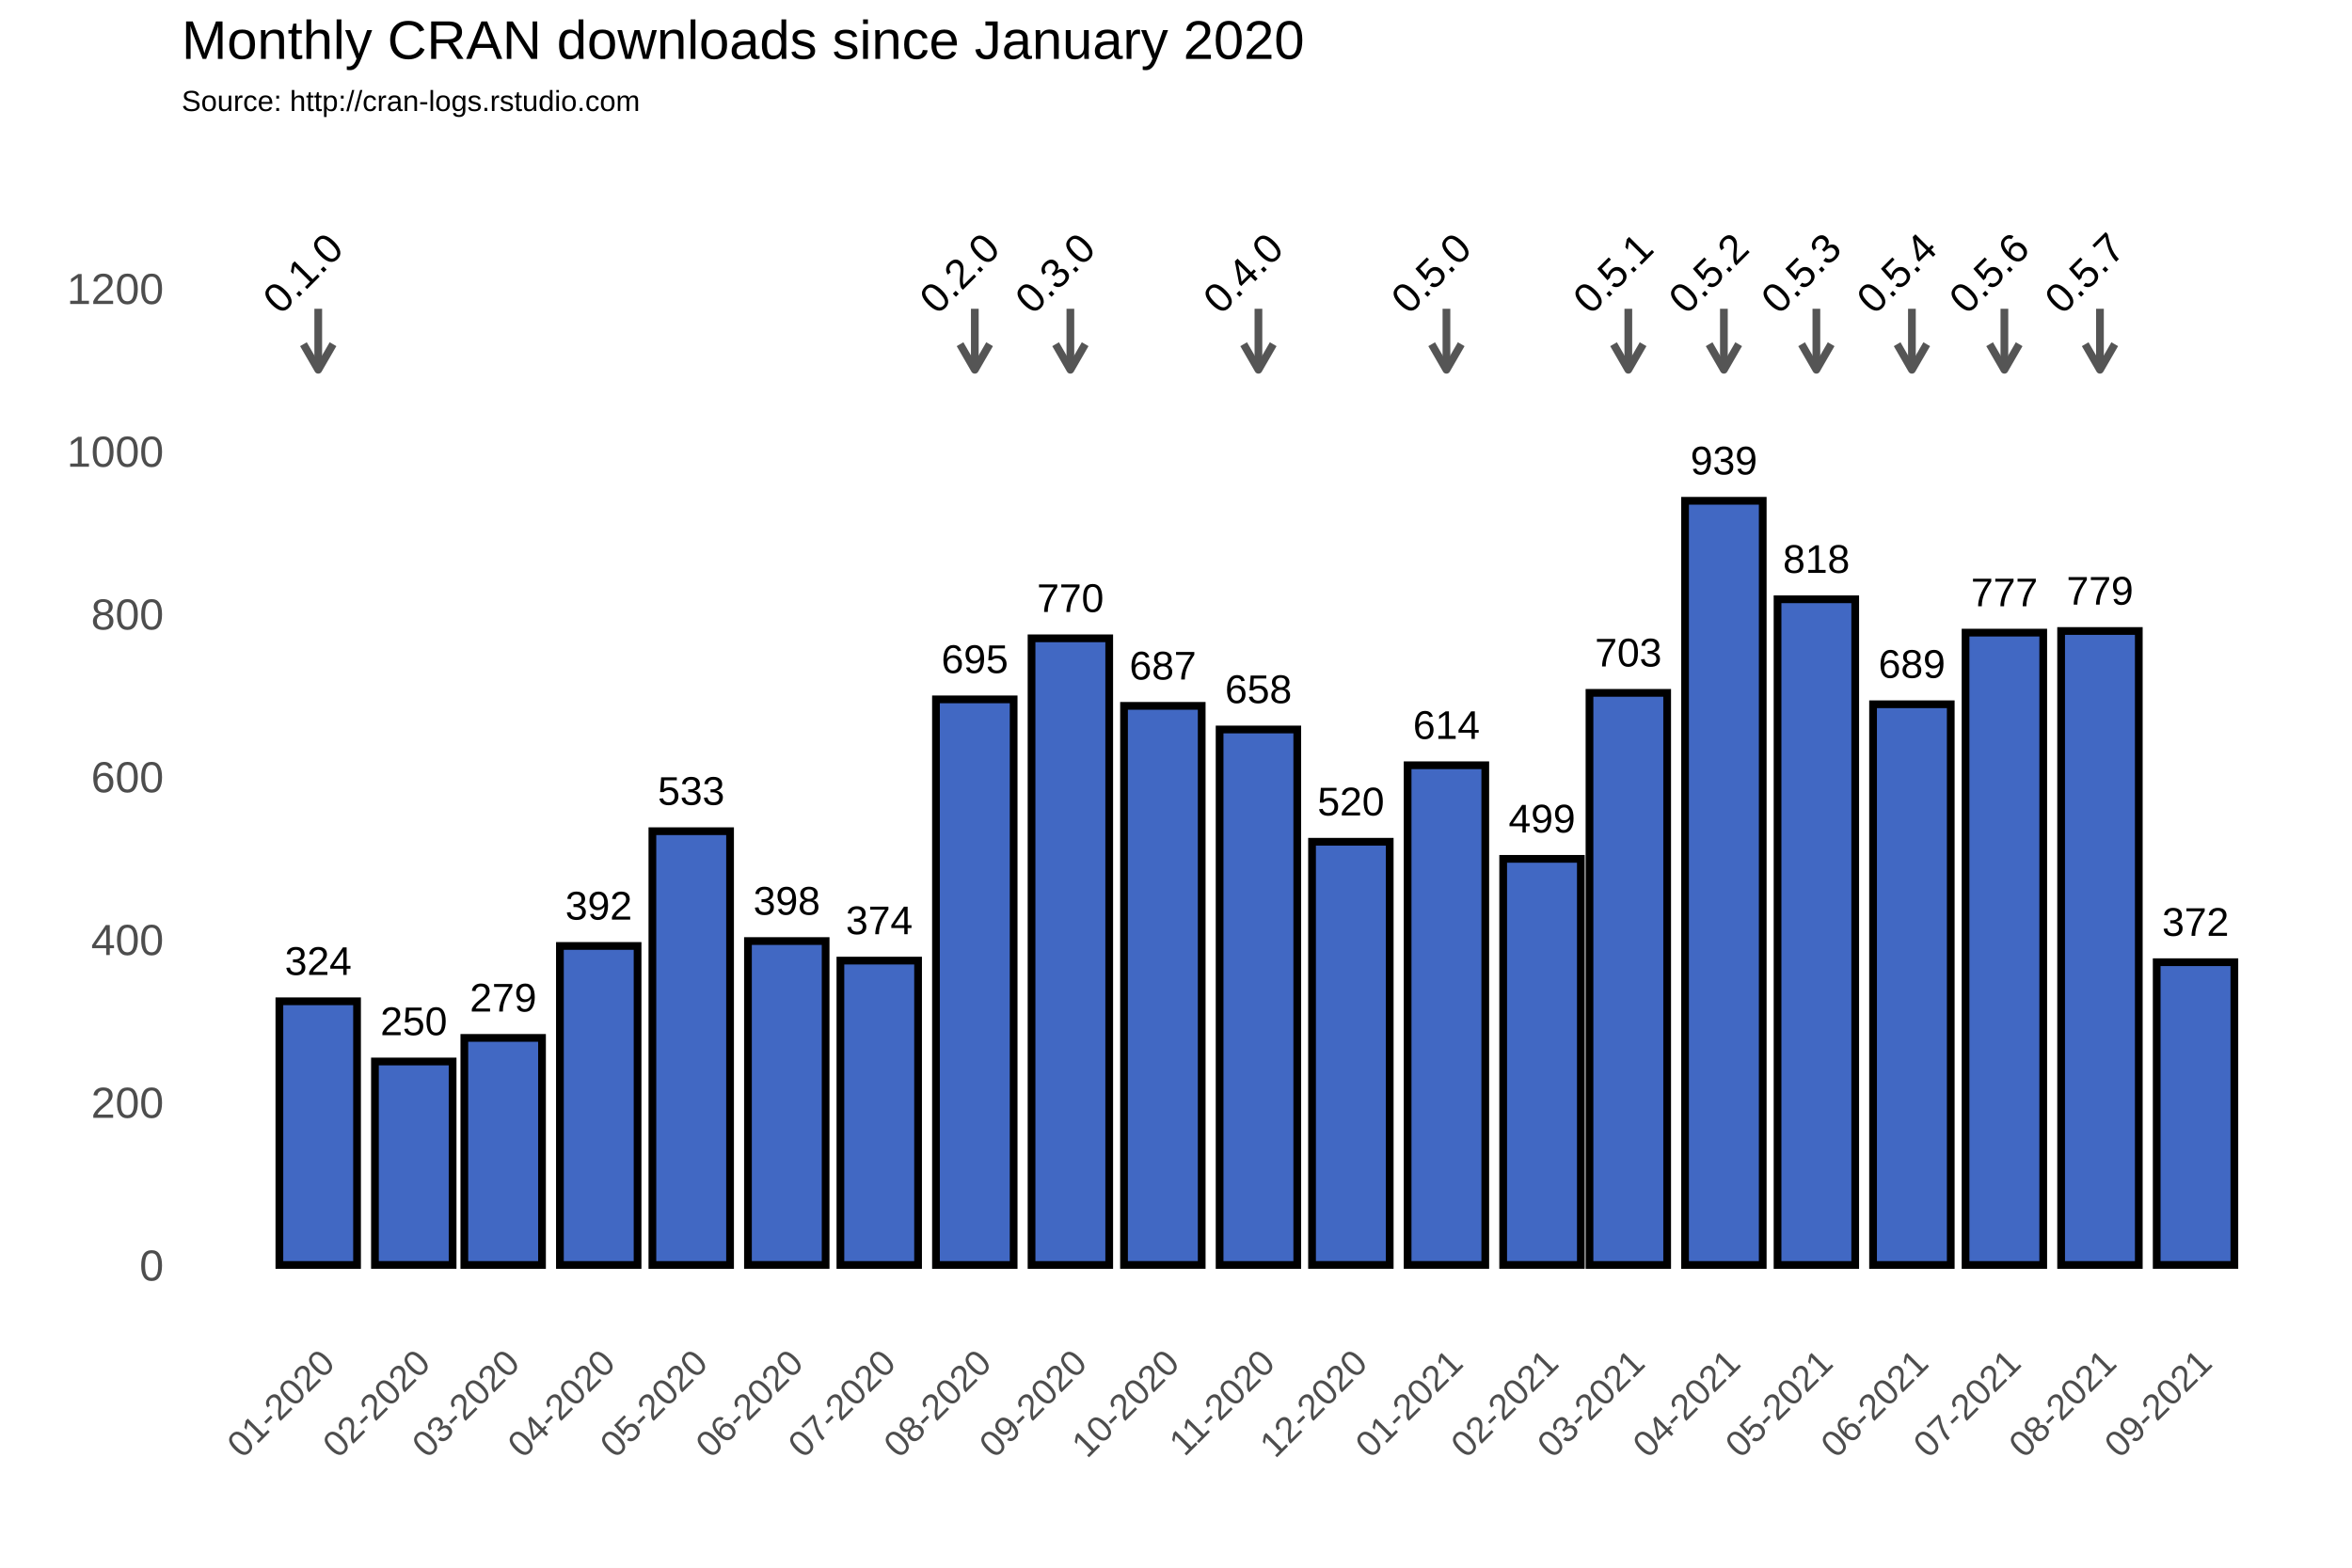
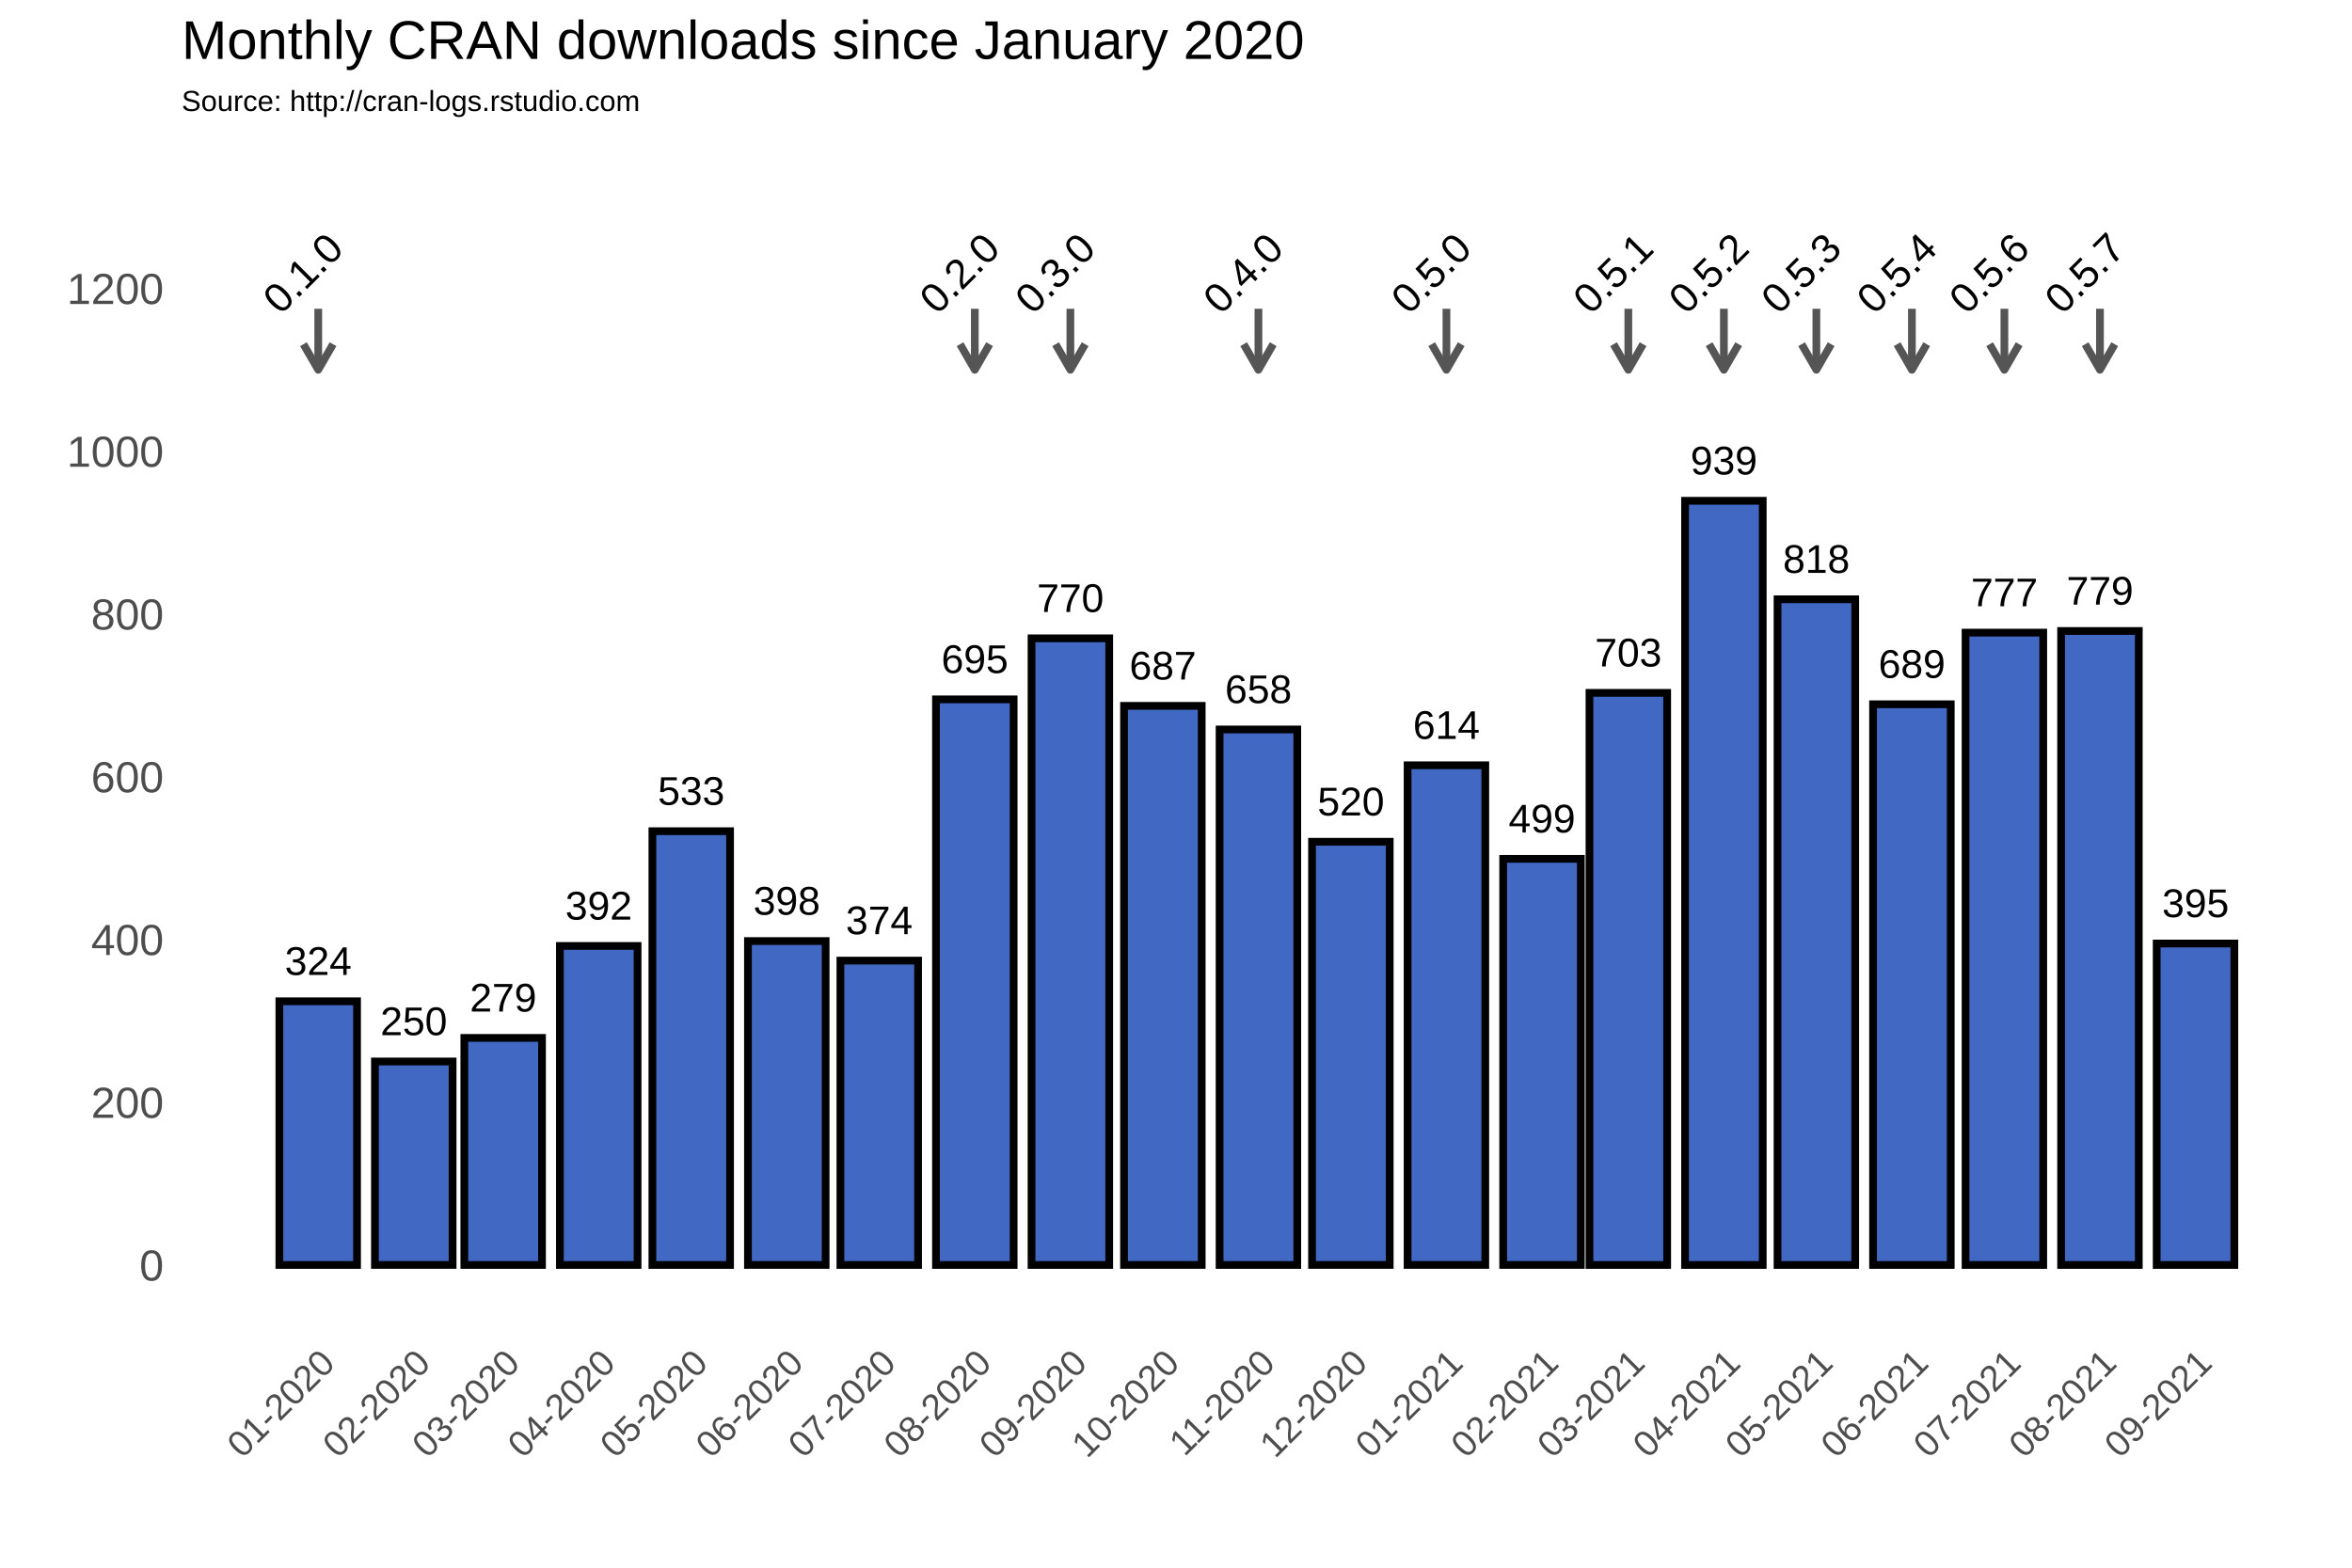
<svg xmlns="http://www.w3.org/2000/svg" class="svglite" width="648.00pt" height="432.00pt" viewBox="0 0 648.00 432.00">
  <defs>
    <style type="text/css">
    .svglite line, .svglite polyline, .svglite polygon, .svglite path, .svglite rect, .svglite circle {
      fill: none;
      stroke: #000000;
      stroke-linecap: round;
      stroke-linejoin: round;
      stroke-miterlimit: 10.00;
    }
  </style>
  </defs>
  <rect width="100%" height="100%" style="stroke: none; fill: #FFFFFF;" />
  <defs>
    <clipPath id="cpMC4wMHw2NDguMDB8MC4wMHw0MzIuMDA=">
      <rect x="0.00" y="0.00" width="648.00" height="432.00" />
    </clipPath>
  </defs>
  <g clip-path="url(#cpMC4wMHw2NDguMDB8MC4wMHw0MzIuMDA=)">
    <rect x="0.00" y="0.00" width="648.00" height="432.00" style="stroke-width: 1.07; stroke: #FFFFFF; fill: #FFFFFF;" />
  </g>
  <defs>
    <clipPath id="cpNTAuMDR8NjQyLjUyfDM3Ljc2fDM2My4zOA==">
      <rect x="50.04" y="37.76" width="592.48" height="325.62" />
    </clipPath>
  </defs>
  <g clip-path="url(#cpNTAuMDR8NjQyLjUyfDM3Ljc2fDM2My4zOA==)">
    <rect x="50.04" y="37.76" width="592.48" height="325.62" style="stroke-width: 1.07; stroke: none;" />
    <polyline points="50.04,326.15 642.52,326.15 " style="stroke-width: 0.53; stroke: #FFFFFF; stroke-linecap: butt;" />
    <polyline points="50.04,281.30 642.52,281.30 " style="stroke-width: 0.53; stroke: #FFFFFF; stroke-linecap: butt;" />
    <polyline points="50.04,236.45 642.52,236.45 " style="stroke-width: 0.53; stroke: #FFFFFF; stroke-linecap: butt;" />
    <polyline points="50.04,191.60 642.52,191.60 " style="stroke-width: 0.53; stroke: #FFFFFF; stroke-linecap: butt;" />
    <polyline points="50.04,146.75 642.52,146.75 " style="stroke-width: 0.53; stroke: #FFFFFF; stroke-linecap: butt;" />
    <polyline points="50.04,101.90 642.52,101.90 " style="stroke-width: 0.53; stroke: #FFFFFF; stroke-linecap: butt;" />
    <polyline points="50.04,57.04 642.52,57.04 " style="stroke-width: 0.53; stroke: #FFFFFF; stroke-linecap: butt;" />
    <polyline points="61.35,363.38 61.35,37.76 " style="stroke-width: 0.53; stroke: #FFFFFF; stroke-linecap: butt;" />
    <polyline points="74.51,363.38 74.51,37.76 " style="stroke-width: 0.53; stroke: #FFFFFF; stroke-linecap: butt;" />
    <polyline points="100.84,363.38 100.84,37.76 " style="stroke-width: 0.53; stroke: #FFFFFF; stroke-linecap: butt;" />
    <polyline points="126.32,363.38 126.32,37.76 " style="stroke-width: 0.53; stroke: #FFFFFF; stroke-linecap: butt;" />
    <polyline points="151.80,363.38 151.80,37.76 " style="stroke-width: 0.53; stroke: #FFFFFF; stroke-linecap: butt;" />
    <polyline points="177.70,363.38 177.70,37.76 " style="stroke-width: 0.53; stroke: #FFFFFF; stroke-linecap: butt;" />
    <polyline points="203.60,363.38 203.60,37.76 " style="stroke-width: 0.53; stroke: #FFFFFF; stroke-linecap: butt;" />
    <polyline points="229.51,363.38 229.51,37.76 " style="stroke-width: 0.53; stroke: #FFFFFF; stroke-linecap: butt;" />
    <polyline points="255.41,363.38 255.41,37.76 " style="stroke-width: 0.53; stroke: #FFFFFF; stroke-linecap: butt;" />
    <polyline points="281.74,363.38 281.74,37.76 " style="stroke-width: 0.53; stroke: #FFFFFF; stroke-linecap: butt;" />
    <polyline points="307.64,363.38 307.64,37.76 " style="stroke-width: 0.53; stroke: #FFFFFF; stroke-linecap: butt;" />
    <polyline points="333.54,363.38 333.54,37.76 " style="stroke-width: 0.53; stroke: #FFFFFF; stroke-linecap: butt;" />
    <polyline points="359.45,363.38 359.45,37.76 " style="stroke-width: 0.53; stroke: #FFFFFF; stroke-linecap: butt;" />
    <polyline points="385.35,363.38 385.35,37.76 " style="stroke-width: 0.53; stroke: #FFFFFF; stroke-linecap: butt;" />
    <polyline points="411.68,363.38 411.68,37.76 " style="stroke-width: 0.53; stroke: #FFFFFF; stroke-linecap: butt;" />
    <polyline points="436.73,363.38 436.73,37.76 " style="stroke-width: 0.53; stroke: #FFFFFF; stroke-linecap: butt;" />
    <polyline points="461.78,363.38 461.78,37.76 " style="stroke-width: 0.53; stroke: #FFFFFF; stroke-linecap: butt;" />
    <polyline points="487.69,363.38 487.69,37.76 " style="stroke-width: 0.53; stroke: #FFFFFF; stroke-linecap: butt;" />
    <polyline points="513.59,363.38 513.59,37.76 " style="stroke-width: 0.53; stroke: #FFFFFF; stroke-linecap: butt;" />
    <polyline points="539.49,363.38 539.49,37.76 " style="stroke-width: 0.53; stroke: #FFFFFF; stroke-linecap: butt;" />
    <polyline points="565.40,363.38 565.40,37.76 " style="stroke-width: 0.53; stroke: #FFFFFF; stroke-linecap: butt;" />
    <polyline points="591.72,363.38 591.72,37.76 " style="stroke-width: 0.53; stroke: #FFFFFF; stroke-linecap: butt;" />
    <polyline points="618.05,363.38 618.05,37.76 " style="stroke-width: 0.53; stroke: #FFFFFF; stroke-linecap: butt;" />
    <polyline points="631.22,363.38 631.22,37.76 " style="stroke-width: 0.53; stroke: #FFFFFF; stroke-linecap: butt;" />
    <polyline points="50.04,348.58 642.52,348.58 " style="stroke-width: 1.07; stroke: #FFFFFF; stroke-linecap: butt;" />
    <polyline points="50.04,303.73 642.52,303.73 " style="stroke-width: 1.07; stroke: #FFFFFF; stroke-linecap: butt;" />
    <polyline points="50.04,258.88 642.52,258.88 " style="stroke-width: 1.07; stroke: #FFFFFF; stroke-linecap: butt;" />
    <polyline points="50.04,214.02 642.52,214.02 " style="stroke-width: 1.07; stroke: #FFFFFF; stroke-linecap: butt;" />
    <polyline points="50.04,169.17 642.52,169.17 " style="stroke-width: 1.07; stroke: #FFFFFF; stroke-linecap: butt;" />
    <polyline points="50.04,124.32 642.52,124.32 " style="stroke-width: 1.07; stroke: #FFFFFF; stroke-linecap: butt;" />
    <polyline points="50.04,79.47 642.52,79.47 " style="stroke-width: 1.07; stroke: #FFFFFF; stroke-linecap: butt;" />
    <polyline points="87.68,363.38 87.68,37.76 " style="stroke-width: 1.07; stroke: #FFFFFF; stroke-linecap: butt;" />
    <polyline points="114.00,363.38 114.00,37.76 " style="stroke-width: 1.07; stroke: #FFFFFF; stroke-linecap: butt;" />
    <polyline points="138.63,363.38 138.63,37.76 " style="stroke-width: 1.07; stroke: #FFFFFF; stroke-linecap: butt;" />
    <polyline points="164.96,363.38 164.96,37.76 " style="stroke-width: 1.07; stroke: #FFFFFF; stroke-linecap: butt;" />
    <polyline points="190.44,363.38 190.44,37.76 " style="stroke-width: 1.07; stroke: #FFFFFF; stroke-linecap: butt;" />
    <polyline points="216.77,363.38 216.77,37.76 " style="stroke-width: 1.07; stroke: #FFFFFF; stroke-linecap: butt;" />
    <polyline points="242.24,363.38 242.24,37.76 " style="stroke-width: 1.07; stroke: #FFFFFF; stroke-linecap: butt;" />
    <polyline points="268.57,363.38 268.57,37.76 " style="stroke-width: 1.07; stroke: #FFFFFF; stroke-linecap: butt;" />
    <polyline points="294.90,363.38 294.90,37.76 " style="stroke-width: 1.07; stroke: #FFFFFF; stroke-linecap: butt;" />
    <polyline points="320.38,363.38 320.38,37.76 " style="stroke-width: 1.07; stroke: #FFFFFF; stroke-linecap: butt;" />
    <polyline points="346.71,363.38 346.71,37.76 " style="stroke-width: 1.07; stroke: #FFFFFF; stroke-linecap: butt;" />
    <polyline points="372.19,363.38 372.19,37.76 " style="stroke-width: 1.07; stroke: #FFFFFF; stroke-linecap: butt;" />
    <polyline points="398.51,363.38 398.51,37.76 " style="stroke-width: 1.07; stroke: #FFFFFF; stroke-linecap: butt;" />
    <polyline points="424.84,363.38 424.84,37.76 " style="stroke-width: 1.07; stroke: #FFFFFF; stroke-linecap: butt;" />
    <polyline points="448.62,363.38 448.62,37.76 " style="stroke-width: 1.07; stroke: #FFFFFF; stroke-linecap: butt;" />
    <polyline points="474.95,363.38 474.95,37.76 " style="stroke-width: 1.07; stroke: #FFFFFF; stroke-linecap: butt;" />
    <polyline points="500.43,363.38 500.43,37.76 " style="stroke-width: 1.07; stroke: #FFFFFF; stroke-linecap: butt;" />
    <polyline points="526.75,363.38 526.75,37.76 " style="stroke-width: 1.07; stroke: #FFFFFF; stroke-linecap: butt;" />
    <polyline points="552.23,363.38 552.23,37.76 " style="stroke-width: 1.07; stroke: #FFFFFF; stroke-linecap: butt;" />
    <polyline points="578.56,363.38 578.56,37.76 " style="stroke-width: 1.07; stroke: #FFFFFF; stroke-linecap: butt;" />
    <polyline points="604.89,363.38 604.89,37.76 " style="stroke-width: 1.07; stroke: #FFFFFF; stroke-linecap: butt;" />
    <rect x="76.97" y="275.92" width="21.40" height="72.66" style="stroke-width: 2.13; stroke-linecap: square; stroke-linejoin: miter; fill: #4168C3;" />
    <rect x="103.30" y="292.51" width="21.40" height="56.06" style="stroke-width: 2.13; stroke-linecap: square; stroke-linejoin: miter; fill: #4168C3;" />
    <rect x="127.93" y="286.01" width="21.40" height="62.57" style="stroke-width: 2.13; stroke-linecap: square; stroke-linejoin: miter; fill: #4168C3;" />
    <rect x="154.26" y="260.67" width="21.40" height="87.91" style="stroke-width: 2.13; stroke-linecap: square; stroke-linejoin: miter; fill: #4168C3;" />
    <rect x="179.74" y="229.05" width="21.40" height="119.53" style="stroke-width: 2.13; stroke-linecap: square; stroke-linejoin: miter; fill: #4168C3;" />
    <rect x="206.07" y="259.32" width="21.40" height="89.25" style="stroke-width: 2.13; stroke-linecap: square; stroke-linejoin: miter; fill: #4168C3;" />
    <rect x="231.54" y="264.71" width="21.40" height="83.87" style="stroke-width: 2.13; stroke-linecap: square; stroke-linejoin: miter; fill: #4168C3;" />
    <rect x="257.87" y="192.72" width="21.40" height="155.86" style="stroke-width: 2.13; stroke-linecap: square; stroke-linejoin: miter; fill: #4168C3;" />
    <rect x="284.20" y="175.90" width="21.40" height="172.68" style="stroke-width: 2.13; stroke-linecap: square; stroke-linejoin: miter; fill: #4168C3;" />
    <rect x="309.68" y="194.51" width="21.40" height="154.06" style="stroke-width: 2.13; stroke-linecap: square; stroke-linejoin: miter; fill: #4168C3;" />
    <rect x="336.01" y="201.02" width="21.40" height="147.56" style="stroke-width: 2.13; stroke-linecap: square; stroke-linejoin: miter; fill: #4168C3;" />
    <rect x="361.48" y="231.96" width="21.40" height="116.61" style="stroke-width: 2.13; stroke-linecap: square; stroke-linejoin: miter; fill: #4168C3;" />
    <rect x="387.81" y="210.88" width="21.40" height="137.69" style="stroke-width: 2.13; stroke-linecap: square; stroke-linejoin: miter; fill: #4168C3;" />
    <rect x="414.14" y="236.67" width="21.40" height="111.90" style="stroke-width: 2.13; stroke-linecap: square; stroke-linejoin: miter; fill: #4168C3;" />
    <rect x="437.92" y="190.93" width="21.40" height="157.65" style="stroke-width: 2.13; stroke-linecap: square; stroke-linejoin: miter; fill: #4168C3;" />
    <rect x="464.25" y="138.00" width="21.40" height="210.58" style="stroke-width: 2.13; stroke-linecap: square; stroke-linejoin: miter; fill: #4168C3;" />
    <rect x="489.73" y="165.14" width="21.40" height="183.44" style="stroke-width: 2.13; stroke-linecap: square; stroke-linejoin: miter; fill: #4168C3;" />
    <rect x="516.05" y="194.07" width="21.40" height="154.51" style="stroke-width: 2.13; stroke-linecap: square; stroke-linejoin: miter; fill: #4168C3;" />
    <rect x="541.53" y="174.33" width="21.40" height="174.25" style="stroke-width: 2.13; stroke-linecap: square; stroke-linejoin: miter; fill: #4168C3;" />
    <rect x="567.86" y="173.88" width="21.40" height="174.70" style="stroke-width: 2.13; stroke-linecap: square; stroke-linejoin: miter; fill: #4168C3;" />
-     <rect x="594.19" y="265.15" width="21.40" height="83.42" style="stroke-width: 2.13; stroke-linecap: square; stroke-linejoin: miter; fill: #4168C3;" />
+     <rect x="594.19" y="260.00" width="21.40" height="88.58" style="stroke-width: 2.13; stroke-linecap: square; stroke-linejoin: miter; fill: #4168C3;" />
    <text x="87.68" y="268.66" text-anchor="middle" style="font-size: 11.04px; font-family: Arial;" textLength="18.40px" lengthAdjust="spacingAndGlyphs">324</text>
    <text x="114.00" y="285.25" text-anchor="middle" style="font-size: 11.04px; font-family: Arial;" textLength="18.40px" lengthAdjust="spacingAndGlyphs">250</text>
    <text x="138.63" y="278.75" text-anchor="middle" style="font-size: 11.04px; font-family: Arial;" textLength="18.40px" lengthAdjust="spacingAndGlyphs">279</text>
    <text x="164.96" y="253.41" text-anchor="middle" style="font-size: 11.04px; font-family: Arial;" textLength="18.40px" lengthAdjust="spacingAndGlyphs">392</text>
    <text x="190.44" y="221.79" text-anchor="middle" style="font-size: 11.04px; font-family: Arial;" textLength="18.40px" lengthAdjust="spacingAndGlyphs">533</text>
    <text x="216.77" y="252.06" text-anchor="middle" style="font-size: 11.04px; font-family: Arial;" textLength="18.40px" lengthAdjust="spacingAndGlyphs">398</text>
    <text x="242.24" y="257.44" text-anchor="middle" style="font-size: 11.04px; font-family: Arial;" textLength="18.40px" lengthAdjust="spacingAndGlyphs">374</text>
    <text x="268.57" y="185.46" text-anchor="middle" style="font-size: 11.04px; font-family: Arial;" textLength="18.40px" lengthAdjust="spacingAndGlyphs">695</text>
    <text x="294.90" y="168.64" text-anchor="middle" style="font-size: 11.04px; font-family: Arial;" textLength="18.40px" lengthAdjust="spacingAndGlyphs">770</text>
    <text x="320.38" y="187.25" text-anchor="middle" style="font-size: 11.04px; font-family: Arial;" textLength="18.40px" lengthAdjust="spacingAndGlyphs">687</text>
    <text x="346.71" y="193.75" text-anchor="middle" style="font-size: 11.04px; font-family: Arial;" textLength="18.40px" lengthAdjust="spacingAndGlyphs">658</text>
    <text x="372.19" y="224.70" text-anchor="middle" style="font-size: 11.04px; font-family: Arial;" textLength="18.40px" lengthAdjust="spacingAndGlyphs">520</text>
    <text x="398.51" y="203.62" text-anchor="middle" style="font-size: 11.04px; font-family: Arial;" textLength="18.40px" lengthAdjust="spacingAndGlyphs">614</text>
    <text x="424.84" y="229.41" text-anchor="middle" style="font-size: 11.04px; font-family: Arial;" textLength="18.40px" lengthAdjust="spacingAndGlyphs">499</text>
    <text x="448.62" y="183.66" text-anchor="middle" style="font-size: 11.04px; font-family: Arial;" textLength="18.40px" lengthAdjust="spacingAndGlyphs">703</text>
    <text x="474.95" y="130.74" text-anchor="middle" style="font-size: 11.04px; font-family: Arial;" textLength="18.40px" lengthAdjust="spacingAndGlyphs">939</text>
    <text x="500.43" y="157.87" text-anchor="middle" style="font-size: 11.04px; font-family: Arial;" textLength="18.40px" lengthAdjust="spacingAndGlyphs">818</text>
    <text x="526.75" y="186.80" text-anchor="middle" style="font-size: 11.04px; font-family: Arial;" textLength="18.40px" lengthAdjust="spacingAndGlyphs">689</text>
    <text x="552.23" y="167.07" text-anchor="middle" style="font-size: 11.04px; font-family: Arial;" textLength="18.40px" lengthAdjust="spacingAndGlyphs">777</text>
    <text x="578.56" y="166.62" text-anchor="middle" style="font-size: 11.04px; font-family: Arial;" textLength="18.40px" lengthAdjust="spacingAndGlyphs">779</text>
-     <text x="604.89" y="257.89" text-anchor="middle" style="font-size: 11.04px; font-family: Arial;" textLength="18.40px" lengthAdjust="spacingAndGlyphs">372</text>
+     <text x="604.89" y="252.73" text-anchor="middle" style="font-size: 11.04px; font-family: Arial;" textLength="18.40px" lengthAdjust="spacingAndGlyphs">395</text>
    <line x1="87.68" y1="85.08" x2="87.68" y2="101.90" style="stroke-width: 2.13; stroke: #555555; stroke-linecap: butt;" />
    <polyline points="83.60,94.85 87.68,101.90 91.75,94.85 " style="stroke-width: 2.13; stroke: #555555; stroke-linecap: butt;" />
    <line x1="268.57" y1="85.08" x2="268.57" y2="101.90" style="stroke-width: 2.13; stroke: #555555; stroke-linecap: butt;" />
    <polyline points="264.50,94.85 268.57,101.90 272.64,94.85 " style="stroke-width: 2.13; stroke: #555555; stroke-linecap: butt;" />
    <line x1="294.90" y1="85.08" x2="294.90" y2="101.90" style="stroke-width: 2.13; stroke: #555555; stroke-linecap: butt;" />
    <polyline points="290.83,94.85 294.90,101.90 298.97,94.85 " style="stroke-width: 2.13; stroke: #555555; stroke-linecap: butt;" />
    <line x1="346.71" y1="85.08" x2="346.71" y2="101.90" style="stroke-width: 2.13; stroke: #555555; stroke-linecap: butt;" />
    <polyline points="342.64,94.85 346.71,101.90 350.78,94.85 " style="stroke-width: 2.13; stroke: #555555; stroke-linecap: butt;" />
    <line x1="398.51" y1="85.08" x2="398.51" y2="101.90" style="stroke-width: 2.13; stroke: #555555; stroke-linecap: butt;" />
    <polyline points="394.44,94.85 398.51,101.90 402.58,94.85 " style="stroke-width: 2.13; stroke: #555555; stroke-linecap: butt;" />
    <line x1="448.62" y1="85.08" x2="448.62" y2="101.90" style="stroke-width: 2.13; stroke: #555555; stroke-linecap: butt;" />
    <polyline points="444.55,94.85 448.62,101.90 452.69,94.85 " style="stroke-width: 2.13; stroke: #555555; stroke-linecap: butt;" />
    <line x1="474.95" y1="85.08" x2="474.95" y2="101.90" style="stroke-width: 2.13; stroke: #555555; stroke-linecap: butt;" />
    <polyline points="470.88,94.85 474.95,101.90 479.02,94.85 " style="stroke-width: 2.13; stroke: #555555; stroke-linecap: butt;" />
    <line x1="500.43" y1="85.08" x2="500.43" y2="101.90" style="stroke-width: 2.13; stroke: #555555; stroke-linecap: butt;" />
    <polyline points="496.36,94.85 500.43,101.90 504.50,94.85 " style="stroke-width: 2.13; stroke: #555555; stroke-linecap: butt;" />
    <line x1="526.75" y1="85.08" x2="526.75" y2="101.90" style="stroke-width: 2.13; stroke: #555555; stroke-linecap: butt;" />
    <polyline points="522.68,94.85 526.75,101.90 530.83,94.85 " style="stroke-width: 2.13; stroke: #555555; stroke-linecap: butt;" />
    <line x1="552.23" y1="85.08" x2="552.23" y2="101.90" style="stroke-width: 2.13; stroke: #555555; stroke-linecap: butt;" />
    <polyline points="548.16,94.85 552.23,101.90 556.30,94.85 " style="stroke-width: 2.13; stroke: #555555; stroke-linecap: butt;" />
    <line x1="578.56" y1="85.08" x2="578.56" y2="101.90" style="stroke-width: 2.13; stroke: #555555; stroke-linecap: butt;" />
    <polyline points="574.49,94.85 578.56,101.90 582.63,94.85 " style="stroke-width: 2.13; stroke: #555555; stroke-linecap: butt;" />
    <text transform="translate(86.24,78.03) rotate(-45)" text-anchor="middle" style="font-size: 11.38px; font-family: Arial;" textLength="25.31px" lengthAdjust="spacingAndGlyphs">0.1.0</text>
    <text transform="translate(267.13,78.03) rotate(-45)" text-anchor="middle" style="font-size: 11.38px; font-family: Arial;" textLength="25.31px" lengthAdjust="spacingAndGlyphs">0.2.0</text>
    <text transform="translate(293.46,78.03) rotate(-45)" text-anchor="middle" style="font-size: 11.38px; font-family: Arial;" textLength="25.31px" lengthAdjust="spacingAndGlyphs">0.3.0</text>
    <text transform="translate(345.27,78.03) rotate(-45)" text-anchor="middle" style="font-size: 11.38px; font-family: Arial;" textLength="25.31px" lengthAdjust="spacingAndGlyphs">0.4.0</text>
    <text transform="translate(397.07,78.03) rotate(-45)" text-anchor="middle" style="font-size: 11.38px; font-family: Arial;" textLength="25.31px" lengthAdjust="spacingAndGlyphs">0.5.0</text>
    <text transform="translate(447.18,78.03) rotate(-45)" text-anchor="middle" style="font-size: 11.38px; font-family: Arial;" textLength="25.31px" lengthAdjust="spacingAndGlyphs">0.5.1</text>
    <text transform="translate(473.51,78.03) rotate(-45)" text-anchor="middle" style="font-size: 11.38px; font-family: Arial;" textLength="25.31px" lengthAdjust="spacingAndGlyphs">0.5.2</text>
    <text transform="translate(498.99,78.03) rotate(-45)" text-anchor="middle" style="font-size: 11.38px; font-family: Arial;" textLength="25.31px" lengthAdjust="spacingAndGlyphs">0.5.3</text>
    <text transform="translate(525.32,78.03) rotate(-45)" text-anchor="middle" style="font-size: 11.38px; font-family: Arial;" textLength="25.31px" lengthAdjust="spacingAndGlyphs">0.5.4</text>
    <text transform="translate(550.79,78.03) rotate(-45)" text-anchor="middle" style="font-size: 11.38px; font-family: Arial;" textLength="25.31px" lengthAdjust="spacingAndGlyphs">0.5.6</text>
    <text transform="translate(577.12,78.03) rotate(-45)" text-anchor="middle" style="font-size: 11.38px; font-family: Arial;" textLength="25.31px" lengthAdjust="spacingAndGlyphs">0.5.7</text>
  </g>
  <g clip-path="url(#cpMC4wMHw2NDguMDB8MC4wMHw0MzIuMDA=)">
    <text x="45.11" y="352.88" text-anchor="end" style="font-size: 12.00px; fill: #4D4D4D; font-family: Arial;" textLength="6.67px" lengthAdjust="spacingAndGlyphs">0</text>
    <text x="45.11" y="308.03" text-anchor="end" style="font-size: 12.00px; fill: #4D4D4D; font-family: Arial;" textLength="20.02px" lengthAdjust="spacingAndGlyphs">200</text>
    <text x="45.11" y="263.17" text-anchor="end" style="font-size: 12.00px; fill: #4D4D4D; font-family: Arial;" textLength="20.02px" lengthAdjust="spacingAndGlyphs">400</text>
    <text x="45.11" y="218.32" text-anchor="end" style="font-size: 12.00px; fill: #4D4D4D; font-family: Arial;" textLength="20.02px" lengthAdjust="spacingAndGlyphs">600</text>
    <text x="45.11" y="173.47" text-anchor="end" style="font-size: 12.00px; fill: #4D4D4D; font-family: Arial;" textLength="20.02px" lengthAdjust="spacingAndGlyphs">800</text>
    <text x="45.11" y="128.62" text-anchor="end" style="font-size: 12.00px; fill: #4D4D4D; font-family: Arial;" textLength="26.70px" lengthAdjust="spacingAndGlyphs">1000</text>
    <text x="45.11" y="83.77" text-anchor="end" style="font-size: 12.00px; fill: #4D4D4D; font-family: Arial;" textLength="26.70px" lengthAdjust="spacingAndGlyphs">1200</text>
    <text transform="translate(92.74,376.17) rotate(-45)" text-anchor="end" style="font-size: 10.00px; fill: #4D4D4D; font-family: Arial;" textLength="36.73px" lengthAdjust="spacingAndGlyphs">01-2020</text>
    <text transform="translate(119.07,376.17) rotate(-45)" text-anchor="end" style="font-size: 10.00px; fill: #4D4D4D; font-family: Arial;" textLength="36.73px" lengthAdjust="spacingAndGlyphs">02-2020</text>
    <text transform="translate(143.70,376.17) rotate(-45)" text-anchor="end" style="font-size: 10.00px; fill: #4D4D4D; font-family: Arial;" textLength="36.73px" lengthAdjust="spacingAndGlyphs">03-2020</text>
    <text transform="translate(170.03,376.17) rotate(-45)" text-anchor="end" style="font-size: 10.00px; fill: #4D4D4D; font-family: Arial;" textLength="36.73px" lengthAdjust="spacingAndGlyphs">04-2020</text>
    <text transform="translate(195.50,376.17) rotate(-45)" text-anchor="end" style="font-size: 10.00px; fill: #4D4D4D; font-family: Arial;" textLength="36.73px" lengthAdjust="spacingAndGlyphs">05-2020</text>
    <text transform="translate(221.83,376.17) rotate(-45)" text-anchor="end" style="font-size: 10.00px; fill: #4D4D4D; font-family: Arial;" textLength="36.73px" lengthAdjust="spacingAndGlyphs">06-2020</text>
    <text transform="translate(247.31,376.17) rotate(-45)" text-anchor="end" style="font-size: 10.00px; fill: #4D4D4D; font-family: Arial;" textLength="36.73px" lengthAdjust="spacingAndGlyphs">07-2020</text>
    <text transform="translate(273.64,376.17) rotate(-45)" text-anchor="end" style="font-size: 10.00px; fill: #4D4D4D; font-family: Arial;" textLength="36.73px" lengthAdjust="spacingAndGlyphs">08-2020</text>
    <text transform="translate(299.97,376.17) rotate(-45)" text-anchor="end" style="font-size: 10.00px; fill: #4D4D4D; font-family: Arial;" textLength="36.73px" lengthAdjust="spacingAndGlyphs">09-2020</text>
    <text transform="translate(325.44,376.17) rotate(-45)" text-anchor="end" style="font-size: 10.00px; fill: #4D4D4D; font-family: Arial;" textLength="36.73px" lengthAdjust="spacingAndGlyphs">10-2020</text>
    <text transform="translate(351.77,376.17) rotate(-45)" text-anchor="end" style="font-size: 10.00px; fill: #4D4D4D; font-family: Arial;" textLength="35.99px" lengthAdjust="spacingAndGlyphs">11-2020</text>
    <text transform="translate(377.25,376.17) rotate(-45)" text-anchor="end" style="font-size: 10.00px; fill: #4D4D4D; font-family: Arial;" textLength="36.73px" lengthAdjust="spacingAndGlyphs">12-2020</text>
    <text transform="translate(403.58,376.17) rotate(-45)" text-anchor="end" style="font-size: 10.00px; fill: #4D4D4D; font-family: Arial;" textLength="36.73px" lengthAdjust="spacingAndGlyphs">01-2021</text>
    <text transform="translate(429.91,376.17) rotate(-45)" text-anchor="end" style="font-size: 10.00px; fill: #4D4D4D; font-family: Arial;" textLength="36.73px" lengthAdjust="spacingAndGlyphs">02-2021</text>
    <text transform="translate(453.69,376.17) rotate(-45)" text-anchor="end" style="font-size: 10.00px; fill: #4D4D4D; font-family: Arial;" textLength="36.73px" lengthAdjust="spacingAndGlyphs">03-2021</text>
    <text transform="translate(480.01,376.17) rotate(-45)" text-anchor="end" style="font-size: 10.00px; fill: #4D4D4D; font-family: Arial;" textLength="36.73px" lengthAdjust="spacingAndGlyphs">04-2021</text>
    <text transform="translate(505.49,376.17) rotate(-45)" text-anchor="end" style="font-size: 10.00px; fill: #4D4D4D; font-family: Arial;" textLength="36.73px" lengthAdjust="spacingAndGlyphs">05-2021</text>
    <text transform="translate(531.82,376.17) rotate(-45)" text-anchor="end" style="font-size: 10.00px; fill: #4D4D4D; font-family: Arial;" textLength="36.73px" lengthAdjust="spacingAndGlyphs">06-2021</text>
    <text transform="translate(557.30,376.17) rotate(-45)" text-anchor="end" style="font-size: 10.00px; fill: #4D4D4D; font-family: Arial;" textLength="36.73px" lengthAdjust="spacingAndGlyphs">07-2021</text>
    <text transform="translate(583.63,376.17) rotate(-45)" text-anchor="end" style="font-size: 10.00px; fill: #4D4D4D; font-family: Arial;" textLength="36.73px" lengthAdjust="spacingAndGlyphs">08-2021</text>
    <text transform="translate(609.95,376.17) rotate(-45)" text-anchor="end" style="font-size: 10.00px; fill: #4D4D4D; font-family: Arial;" textLength="36.73px" lengthAdjust="spacingAndGlyphs">09-2021</text>
    <text x="50.04" y="30.59" style="font-size: 8.00px; font-family: Arial;" textLength="126.32px" lengthAdjust="spacingAndGlyphs">Source: http://cran-logs.rstudio.com</text>
    <text x="50.04" y="16.22" style="font-size: 15.00px; font-family: Arial;" textLength="309.25px" lengthAdjust="spacingAndGlyphs">Monthly CRAN downloads since January 2020</text>
  </g>
</svg>
